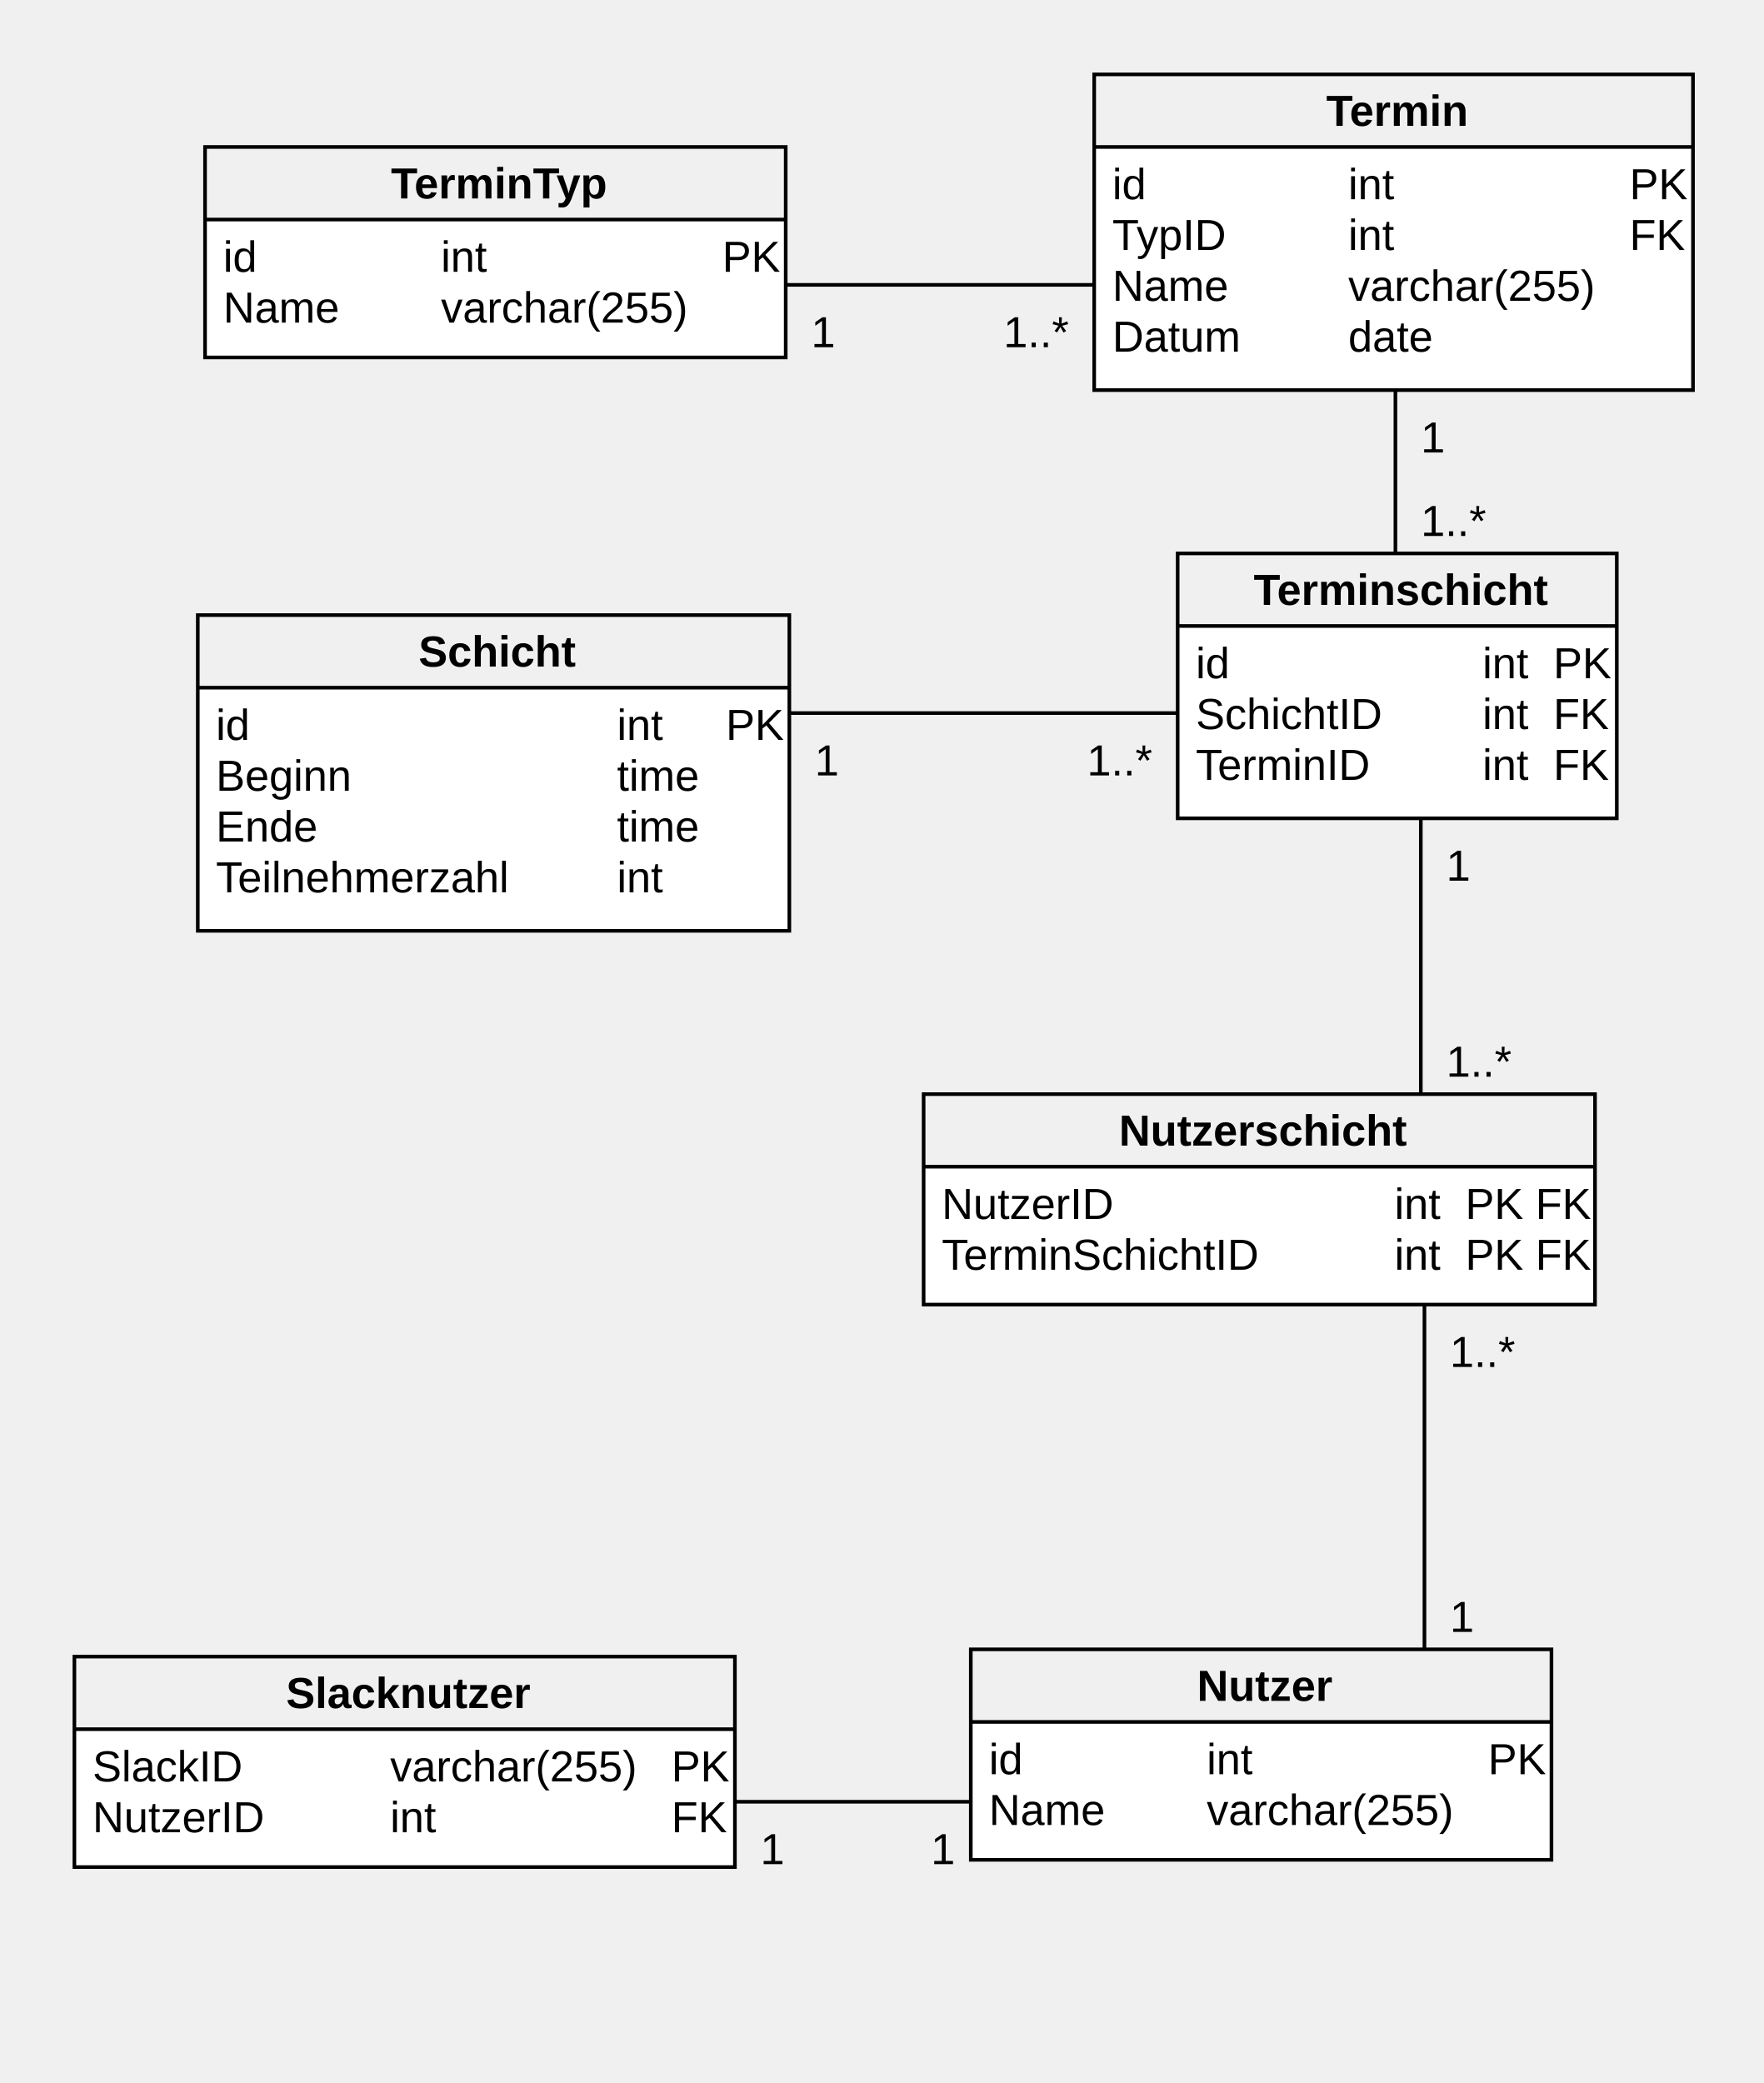
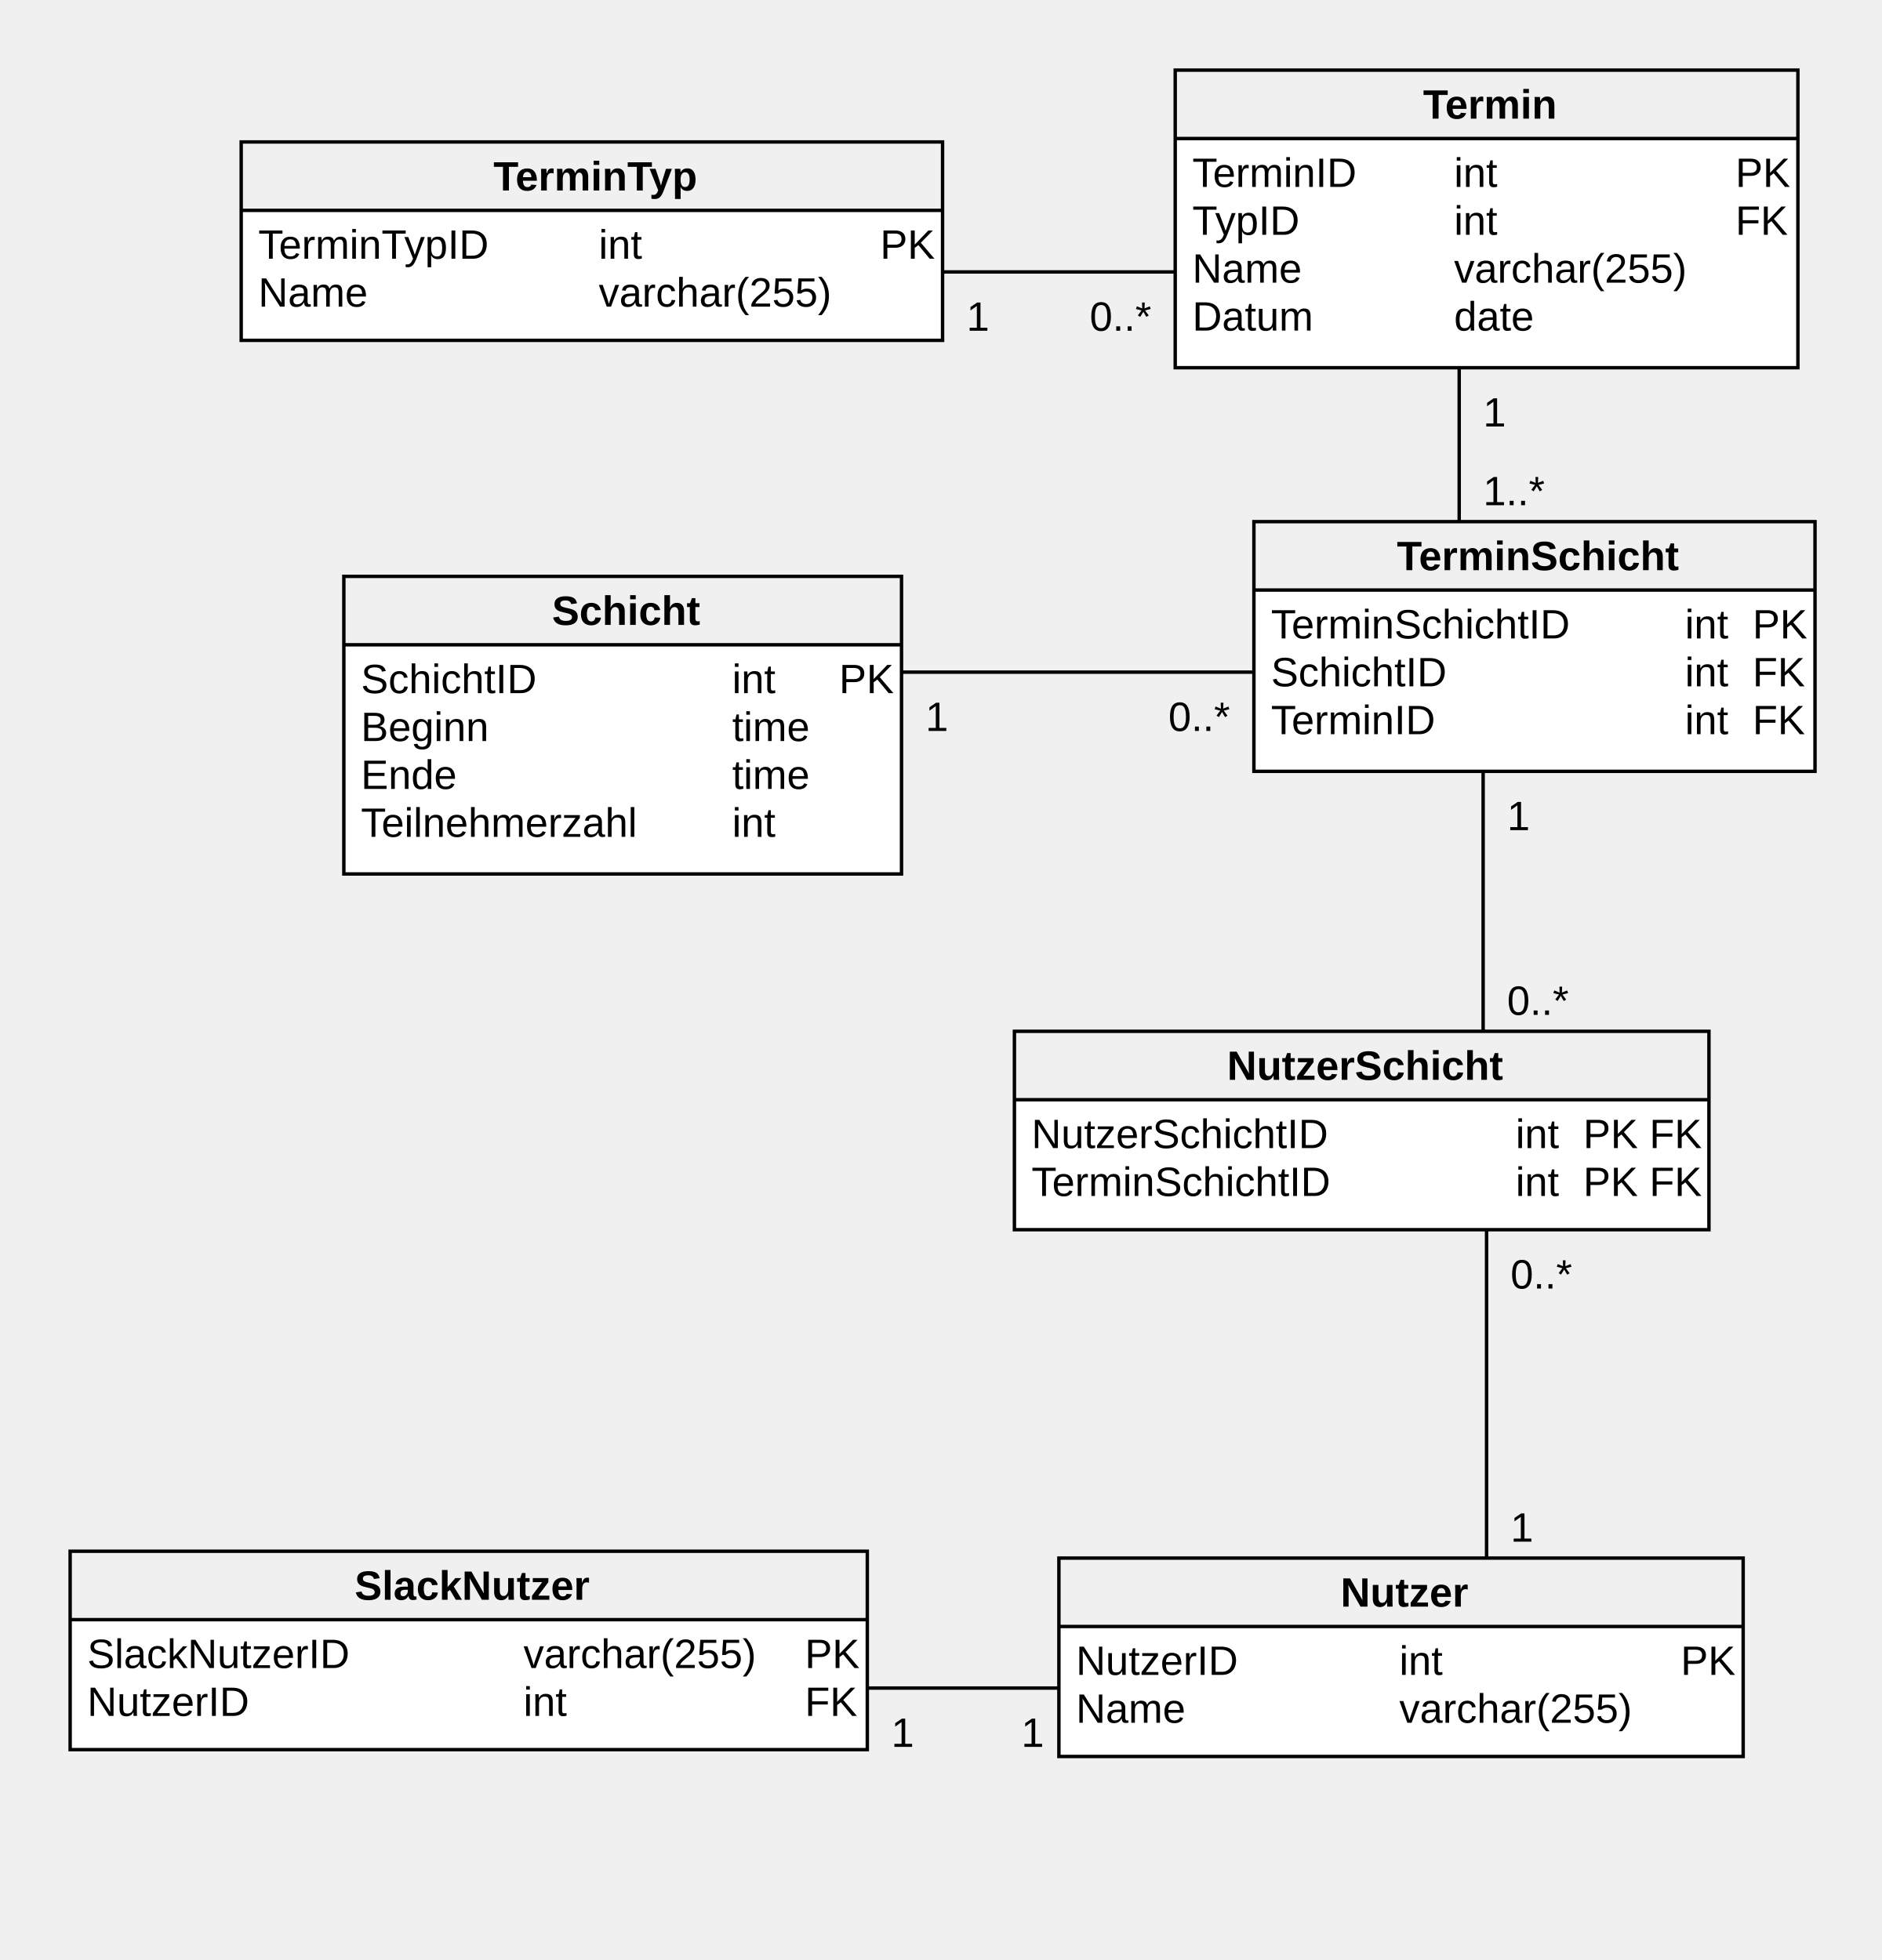
- <svg xmlns="http://www.w3.org/2000/svg" height="574.0" width="486.0" version="1.1" id="svg480">
+ <svg xmlns="http://www.w3.org/2000/svg" id="svg480" version="1.1" width="550.0" height="573.0">
  <defs id="defs484" />
-   <g id="g14" class="reference" transform="translate(0.5,0.5)">
-     <polyline style="fill:none;stroke:#000000;stroke-linejoin:miter" id="polyline4" points="104.0,65.0 104.0,78.0 385.0,78.0" />
-     <g id="g8" transform="translate(275,84)">
-       <text style="font-weight:400;font-size:12px;font-family:arial, sans-serif;fill:#000000" id="text6" y="11.189" x="1" font-weight="400" font-size="12">1..*</text>
-     </g>
-     <g id="g12" transform="translate(222,84)">
-       <text style="font-weight:400;font-size:12px;font-family:arial, sans-serif;fill:#000000" id="text10" y="11.189" x="1" font-weight="400" font-size="12">1</text>
-     </g>
-   </g>
-   <g id="g26" class="reference" transform="translate(0.5,0.5)">
-     <polyline style="fill:none;stroke:#000000;stroke-linejoin:miter" id="polyline16" points="190.0,196.0 309.0,196.0 309.0,196.0 342.0,196.0" />
-     <g id="g20" transform="translate(298,202)">
-       <text style="font-weight:400;font-size:12px;font-family:arial, sans-serif;fill:#000000" id="text18" y="11.189" x="1" font-weight="400" font-size="12">1..*</text>
-     </g>
-     <g id="g24" transform="translate(223,202)">
-       <text style="font-weight:400;font-size:12px;font-family:arial, sans-serif;fill:#000000" id="text22" y="11.189" x="1" font-weight="400" font-size="12">1</text>
-     </g>
-   </g>
-   <g id="g38" class="reference" transform="translate(0.5,0.5)">
-     <polyline style="fill:none;stroke:#000000;stroke-linejoin:miter" id="polyline28" points="353.0,480.0 391.0,480.0 391.0,496.0 152.0,496.0" />
-     <g id="g32" transform="translate(208,502)">
-       <text style="font-weight:400;font-size:12px;font-family:arial, sans-serif;fill:#000000" id="text30" y="11.189" x="1" font-weight="400" font-size="12">1</text>
-     </g>
-     <g id="g36" transform="translate(255,502)">
-       <text style="font-weight:400;font-size:12px;font-family:arial, sans-serif;fill:#000000" id="text34" y="11.189" x="1" font-weight="400" font-size="12">1</text>
-     </g>
-   </g>
-   <g id="g50" class="reference" transform="translate(0.5,0.5)">
-     <polyline style="fill:none;stroke:#000000;stroke-linejoin:miter" id="polyline40" points="392.0,488.0 392.0,436.0 392.0,436.0 392.0,338.0" />
-     <g id="g44" transform="translate(398,365)">
-       <text style="font-weight:400;font-size:12px;font-family:arial, sans-serif;fill:#000000" id="text42" y="11.189" x="1" font-weight="400" font-size="12">1..*</text>
-     </g>
-     <g id="g48" transform="translate(398,438)">
-       <text style="font-weight:400;font-size:12px;font-family:arial, sans-serif;fill:#000000" id="text46" y="11.189" x="1" font-weight="400" font-size="12">1</text>
-     </g>
-   </g>
-   <g id="g62" class="reference" transform="translate(0.5,0.5)">
-     <polyline style="fill:none;stroke:#000000;stroke-linejoin:miter" id="polyline52" points="415.0,85.0 415.0,91.0 384.0,91.0 384.0,194.0" />
-     <g id="g56" transform="translate(390,136)">
-       <text style="font-weight:400;font-size:12px;font-family:arial, sans-serif;fill:#000000" id="text54" y="11.189" x="1" font-weight="400" font-size="12">1..*</text>
-     </g>
-     <g id="g60" transform="translate(390,113)">
-       <text style="font-weight:400;font-size:12px;font-family:arial, sans-serif;fill:#000000" id="text58" y="11.189" x="1" font-weight="400" font-size="12">1</text>
-     </g>
-   </g>
-   <g id="g74" class="reference" transform="translate(0.5,0.5)">
-     <polyline style="fill:none;stroke:#000000;stroke-linejoin:miter" id="polyline64" points="390.0,205.0 391.0,205.0 391.0,328.0 283.0,328.0" />
-     <g id="g68" transform="translate(397,285)">
-       <text style="font-weight:400;font-size:12px;font-family:arial, sans-serif;fill:#000000" id="text66" y="11.189" x="1" font-weight="400" font-size="12">1..*</text>
-     </g>
-     <g id="g72" transform="translate(397,231)">
-       <text style="font-weight:400;font-size:12px;font-family:arial, sans-serif;fill:#000000" id="text70" y="11.189" x="1" font-weight="400" font-size="12">1</text>
-     </g>
-   </g>
-   <g id="g120" transform="translate(267.5,454.5)" class="table">
+   <g transform="translate(0.5,0.5)" class="reference" id="g14">
+     <polyline points="118.0,66.0 118.0,79.0 427.0,79.0" id="polyline4" style="fill:none;stroke:#000000;stroke-linejoin:miter" />
+     <g transform="translate(317,85)" id="g8">
+       <text font-size="12" font-weight="400" x="1" y="11.191" id="text6" style="font-weight:400;font-size:12px;font-family:arial, sans-serif;fill:#000000">0..*</text>
+     </g>
+     <g transform="translate(281,85)" id="g12">
+       <text font-size="12" font-weight="400" x="1" y="11.191" id="text10" style="font-weight:400;font-size:12px;font-family:arial, sans-serif;fill:#000000">1</text>
+     </g>
+   </g>
+   <g transform="translate(0.5,0.5)" class="reference" id="g26">
+     <polyline points="236.0,196.0 351.0,196.0 351.0,196.0 384.0,196.0" id="polyline16" style="fill:none;stroke:#000000;stroke-linejoin:miter" />
+     <g transform="translate(340,202)" id="g20">
+       <text font-size="12" font-weight="400" x="1" y="11.191" id="text18" style="font-weight:400;font-size:12px;font-family:arial, sans-serif;fill:#000000">0..*</text>
+     </g>
+     <g transform="translate(269,202)" id="g24">
+       <text font-size="12" font-weight="400" x="1" y="11.191" id="text22" style="font-weight:400;font-size:12px;font-family:arial, sans-serif;fill:#000000">1</text>
+     </g>
+   </g>
+   <g transform="translate(0.5,0.5)" class="reference" id="g38">
+     <polyline points="395.0,481.0 433.0,481.0 433.0,493.0 152.0,493.0" id="polyline28" style="fill:none;stroke:#000000;stroke-linejoin:miter" />
+     <g transform="translate(259,499)" id="g32">
+       <text font-size="12" font-weight="400" x="1" y="11.191" id="text30" style="font-weight:400;font-size:12px;font-family:arial, sans-serif;fill:#000000">1</text>
+     </g>
+     <g transform="translate(297,499)" id="g36">
+       <text font-size="12" font-weight="400" x="1" y="11.191" id="text34" style="font-weight:400;font-size:12px;font-family:arial, sans-serif;fill:#000000">1</text>
+     </g>
+   </g>
+   <g transform="translate(0.5,0.5)" class="reference" id="g50">
+     <polyline points="434.0,489.0 434.0,436.0 434.0,436.0 434.0,338.0" id="polyline40" style="fill:none;stroke:#000000;stroke-linejoin:miter" />
+     <g transform="translate(440,365)" id="g44">
+       <text font-size="12" font-weight="400" x="1" y="11.191" id="text42" style="font-weight:400;font-size:12px;font-family:arial, sans-serif;fill:#000000">0..*</text>
+     </g>
+     <g transform="translate(440,439)" id="g48">
+       <text font-size="12" font-weight="400" x="1" y="11.191" id="text46" style="font-weight:400;font-size:12px;font-family:arial, sans-serif;fill:#000000">1</text>
+     </g>
+   </g>
+   <g transform="translate(0.5,0.5)" class="reference" id="g62">
+     <polyline points="457.0,85.0 457.0,91.0 426.0,91.0 426.0,194.0" id="polyline52" style="fill:none;stroke:#000000;stroke-linejoin:miter" />
+     <g transform="translate(432,136)" id="g56">
+       <text font-size="12" font-weight="400" x="1" y="11.191" id="text54" style="font-weight:400;font-size:12px;font-family:arial, sans-serif;fill:#000000">1..*</text>
+     </g>
+     <g transform="translate(432,113)" id="g60">
+       <text font-size="12" font-weight="400" x="1" y="11.191" id="text58" style="font-weight:400;font-size:12px;font-family:arial, sans-serif;fill:#000000">1</text>
+     </g>
+   </g>
+   <g transform="translate(0.5,0.5)" class="reference" id="g74">
+     <polyline points="432.0,205.0 433.0,205.0 433.0,328.0 325.0,328.0" id="polyline64" style="fill:none;stroke:#000000;stroke-linejoin:miter" />
+     <g transform="translate(439,285)" id="g68">
+       <text font-size="12" font-weight="400" x="1" y="11.191" id="text66" style="font-weight:400;font-size:12px;font-family:arial, sans-serif;fill:#000000">0..*</text>
+     </g>
+     <g transform="translate(439,231)" id="g72">
+       <text font-size="12" font-weight="400" x="1" y="11.191" id="text70" style="font-weight:400;font-size:12px;font-family:arial, sans-serif;fill:#000000">1</text>
+     </g>
+   </g>
+   <g class="table" transform="translate(309.5,455.5)" id="g120">
    <g id="g78">
-       <rect style="fill:#f0f0f0" y="0" x="0" id="rect76" width="160" height="20" />
+       <rect height="20" width="200" id="rect76" x="0" y="0" style="fill:#f0f0f0" />
    </g>
    <g id="g82">
-       <text style="font-weight:700;font-size:12px;font-family:arial, sans-serif;text-anchor:middle;fill:#000000" id="text80" y="14.189" x="81" font-weight="700" font-size="12">Nutzer</text>
-     </g>
-     <g id="g116" transform="translate(0,20)">
-       <rect style="fill:#ffffff" y="0" x="0" id="rect84" width="160" height="38" />
-       <g id="g94" transform="translate(4,3)">
+       <text font-size="12" font-weight="700" x="101" y="14.191" id="text80" style="font-weight:700;font-size:12px;font-family:arial, sans-serif;text-anchor:middle;fill:#000000">Nutzer</text>
+     </g>
+     <g transform="translate(0,20)" id="g116">
+       <rect height="38" width="200" id="rect84" x="0" y="0" style="fill:#ffffff" />
+       <g transform="translate(4,3)" id="g94">
        <g id="g88">
-           <text style="font-weight:400;font-size:12px;font-family:arial, sans-serif;fill:#000000" id="text86" y="11.402" x="1" font-weight="400" font-size="12">id</text>
-         </g>
-         <g id="g92" transform="translate(0,14)">
-           <text style="font-weight:400;font-size:12px;font-family:arial, sans-serif;fill:#000000" id="text90" y="11.402" x="1" font-weight="400" font-size="12">Name</text>
-         </g>
-       </g>
-       <g id="g104" transform="translate(64,3)">
+           <text font-size="12" font-weight="400" x="1" y="11.139" id="text86" style="font-weight:400;font-size:12px;font-family:arial, sans-serif;fill:#000000">NutzerID</text>
+         </g>
+         <g transform="translate(0,14)" id="g92">
+           <text font-size="12" font-weight="400" x="1" y="11.139" id="text90" style="font-weight:400;font-size:12px;font-family:arial, sans-serif;fill:#000000">Name</text>
+         </g>
+       </g>
+       <g transform="translate(98.5,3)" id="g104">
        <g id="g98">
-           <text style="font-weight:400;font-size:12px;font-family:arial, sans-serif;fill:#000000" id="text96" y="11.402" x="1" font-weight="400" font-size="12">int</text>
-         </g>
-         <g id="g102" transform="translate(0,14)">
-           <text style="font-weight:400;font-size:12px;font-family:arial, sans-serif;fill:#000000" id="text100" y="11.402" x="1" font-weight="400" font-size="12">varchar(255)</text>
-         </g>
-       </g>
-       <g id="g114" transform="translate(141.5,3)">
+           <text font-size="12" font-weight="400" x="1" y="11.139" id="text96" style="font-weight:400;font-size:12px;font-family:arial, sans-serif;fill:#000000">int</text>
+         </g>
+         <g transform="translate(0,14)" id="g102">
+           <text font-size="12" font-weight="400" x="1" y="11.139" id="text100" style="font-weight:400;font-size:12px;font-family:arial, sans-serif;fill:#000000">varchar(255)</text>
+         </g>
+       </g>
+       <g transform="translate(180.75,3)" id="g114">
        <g id="g108">
-           <text style="font-weight:400;font-size:12px;font-family:arial, sans-serif;fill:#000000" id="text106" y="11.402" x="1" font-weight="400" font-size="12">PK</text>
-         </g>
-         <g id="g112" transform="translate(0,14)">
-           <text style="font-weight:400;font-size:12px;font-family:arial, sans-serif;fill:#000000" id="text110" y="11.402" x="1" font-weight="400" font-size="12" />
-         </g>
-       </g>
-     </g>
-     <polyline style="fill:none;stroke:#000000;stroke-linejoin:miter" id="polyline118" points="0.0,20.0 0.0,0.0 160.0,0.0 160.0,20.0 0.0,20.0 0.0,58.0 160.0,58.0 160.0,20.0" />
-   </g>
-   <g id="g190" transform="translate(301.5,20.5)" class="table">
+           <text font-size="12" font-weight="400" x="1" y="11.139" id="text106" style="font-weight:400;font-size:12px;font-family:arial, sans-serif;fill:#000000">PK</text>
+         </g>
+         <g transform="translate(0,14)" id="g112">
+           <text font-size="12" font-weight="400" x="1" y="11.139" id="text110" style="font-weight:400;font-size:12px;font-family:arial, sans-serif;fill:#000000" />
+         </g>
+       </g>
+     </g>
+     <polyline points="0.0,20.0 0.0,0.0 200.0,0.0 200.0,20.0 0.0,20.0 0.0,58.0 200.0,58.0 200.0,20.0" id="polyline118" style="fill:none;stroke:#000000;stroke-linejoin:miter" />
+   </g>
+   <g class="table" transform="translate(343.5,20.5)" id="g190">
    <g id="g124">
-       <rect style="fill:#f0f0f0" y="0" x="0" id="rect122" width="165" height="20" />
+       <rect height="20" width="182" id="rect122" x="0" y="0" style="fill:#f0f0f0" />
    </g>
    <g id="g128">
-       <text style="font-weight:700;font-size:12px;font-family:arial, sans-serif;text-anchor:middle;fill:#000000" id="text126" y="14.189" x="83.5" font-weight="700" font-size="12">Termin</text>
-     </g>
-     <g id="g186" transform="translate(0,20)">
-       <rect style="fill:#ffffff" y="0" x="0" id="rect130" width="165" height="67" />
-       <g id="g148" transform="translate(4,3)">
+       <text font-size="12" font-weight="700" x="92" y="14.191" id="text126" style="font-weight:700;font-size:12px;font-family:arial, sans-serif;text-anchor:middle;fill:#000000">Termin</text>
+     </g>
+     <g transform="translate(0,20)" id="g186">
+       <rect height="67" width="182" id="rect130" x="0" y="0" style="fill:#ffffff" />
+       <g transform="translate(4,3)" id="g148">
        <g id="g134">
-           <text style="font-weight:400;font-size:12px;font-family:arial, sans-serif;fill:#000000" id="text132" y="11.402" x="1" font-weight="400" font-size="12">id</text>
-         </g>
-         <g id="g138" transform="translate(0,14)">
-           <text style="font-weight:400;font-size:12px;font-family:arial, sans-serif;fill:#000000" id="text136" y="11.402" x="1" font-weight="400" font-size="12">TypID</text>
-         </g>
-         <g id="g142" transform="translate(0,28)">
-           <text style="font-weight:400;font-size:12px;font-family:arial, sans-serif;fill:#000000" id="text140" y="11.402" x="1" font-weight="400" font-size="12">Name</text>
-         </g>
-         <g id="g146" transform="translate(0,42)">
-           <text style="font-weight:400;font-size:12px;font-family:arial, sans-serif;fill:#000000" id="text144" y="11.402" x="1" font-weight="400" font-size="12">Datum</text>
-         </g>
-       </g>
-       <g id="g166" transform="translate(69,3)">
+           <text font-size="12" font-weight="400" x="1" y="11.139" id="text132" style="font-weight:400;font-size:12px;font-family:arial, sans-serif;fill:#000000">TerminID</text>
+         </g>
+         <g transform="translate(0,14)" id="g138">
+           <text font-size="12" font-weight="400" x="1" y="11.139" id="text136" style="font-weight:400;font-size:12px;font-family:arial, sans-serif;fill:#000000">TypID</text>
+         </g>
+         <g transform="translate(0,28)" id="g142">
+           <text font-size="12" font-weight="400" x="1" y="11.139" id="text140" style="font-weight:400;font-size:12px;font-family:arial, sans-serif;fill:#000000">Name</text>
+         </g>
+         <g transform="translate(0,42)" id="g146">
+           <text font-size="12" font-weight="400" x="1" y="11.139" id="text144" style="font-weight:400;font-size:12px;font-family:arial, sans-serif;fill:#000000">Datum</text>
+         </g>
+       </g>
+       <g transform="translate(80.5,3)" id="g166">
        <g id="g152">
-           <text style="font-weight:400;font-size:12px;font-family:arial, sans-serif;fill:#000000" id="text150" y="11.402" x="1" font-weight="400" font-size="12">int</text>
-         </g>
-         <g id="g156" transform="translate(0,14)">
-           <text style="font-weight:400;font-size:12px;font-family:arial, sans-serif;fill:#000000" id="text154" y="11.402" x="1" font-weight="400" font-size="12">int</text>
-         </g>
-         <g id="g160" transform="translate(0,28)">
-           <text style="font-weight:400;font-size:12px;font-family:arial, sans-serif;fill:#000000" id="text158" y="11.402" x="1" font-weight="400" font-size="12">varchar(255)</text>
-         </g>
-         <g id="g164" transform="translate(0,42)">
-           <text style="font-weight:400;font-size:12px;font-family:arial, sans-serif;fill:#000000" id="text162" y="11.402" x="1" font-weight="400" font-size="12">date</text>
-         </g>
-       </g>
-       <g id="g184" transform="translate(146.5,3)">
+           <text font-size="12" font-weight="400" x="1" y="11.139" id="text150" style="font-weight:400;font-size:12px;font-family:arial, sans-serif;fill:#000000">int</text>
+         </g>
+         <g transform="translate(0,14)" id="g156">
+           <text font-size="12" font-weight="400" x="1" y="11.139" id="text154" style="font-weight:400;font-size:12px;font-family:arial, sans-serif;fill:#000000">int</text>
+         </g>
+         <g transform="translate(0,28)" id="g160">
+           <text font-size="12" font-weight="400" x="1" y="11.139" id="text158" style="font-weight:400;font-size:12px;font-family:arial, sans-serif;fill:#000000">varchar(255)</text>
+         </g>
+         <g transform="translate(0,42)" id="g164">
+           <text font-size="12" font-weight="400" x="1" y="11.139" id="text162" style="font-weight:400;font-size:12px;font-family:arial, sans-serif;fill:#000000">date</text>
+         </g>
+       </g>
+       <g transform="translate(162.75,3)" id="g184">
        <g id="g170">
-           <text style="font-weight:400;font-size:12px;font-family:arial, sans-serif;fill:#000000" id="text168" y="11.402" x="1" font-weight="400" font-size="12">PK</text>
-         </g>
-         <g id="g174" transform="translate(0,14)">
-           <text style="font-weight:400;font-size:12px;font-family:arial, sans-serif;fill:#000000" id="text172" y="11.402" x="1" font-weight="400" font-size="12">FK</text>
-         </g>
-         <g id="g178" transform="translate(0,28)">
-           <text style="font-weight:400;font-size:12px;font-family:arial, sans-serif;fill:#000000" id="text176" y="11.402" x="1" font-weight="400" font-size="12" />
-         </g>
-         <g id="g182" transform="translate(0,42)">
-           <text style="font-weight:400;font-size:12px;font-family:arial, sans-serif;fill:#000000" id="text180" y="11.402" x="1" font-weight="400" font-size="12" />
-         </g>
-       </g>
-     </g>
-     <polyline style="fill:none;stroke:#000000;stroke-linejoin:miter" id="polyline188" points="0.0,20.0 0.0,0.0 165.0,0.0 165.0,20.0 0.0,20.0 0.0,87.0 165.0,87.0 165.0,20.0" />
-   </g>
-   <g id="g260" transform="translate(54.5,169.5)" class="table">
+           <text font-size="12" font-weight="400" x="1" y="11.139" id="text168" style="font-weight:400;font-size:12px;font-family:arial, sans-serif;fill:#000000">PK</text>
+         </g>
+         <g transform="translate(0,14)" id="g174">
+           <text font-size="12" font-weight="400" x="1" y="11.139" id="text172" style="font-weight:400;font-size:12px;font-family:arial, sans-serif;fill:#000000">FK</text>
+         </g>
+         <g transform="translate(0,28)" id="g178">
+           <text font-size="12" font-weight="400" x="1" y="11.139" id="text176" style="font-weight:400;font-size:12px;font-family:arial, sans-serif;fill:#000000" />
+         </g>
+         <g transform="translate(0,42)" id="g182">
+           <text font-size="12" font-weight="400" x="1" y="11.139" id="text180" style="font-weight:400;font-size:12px;font-family:arial, sans-serif;fill:#000000" />
+         </g>
+       </g>
+     </g>
+     <polyline points="0.0,20.0 0.0,0.0 182.0,0.0 182.0,20.0 0.0,20.0 0.0,87.0 182.0,87.0 182.0,20.0" id="polyline188" style="fill:none;stroke:#000000;stroke-linejoin:miter" />
+   </g>
+   <g class="table" transform="translate(100.5,168.5)" id="g260">
    <g id="g194">
-       <rect style="fill:#f0f0f0" y="0" x="0" id="rect192" width="163" height="20" />
+       <rect height="20" width="163" id="rect192" x="0" y="0" style="fill:#f0f0f0" />
    </g>
    <g id="g198">
-       <text style="font-weight:700;font-size:12px;font-family:arial, sans-serif;text-anchor:middle;fill:#000000" id="text196" y="14.189" x="82.5" font-weight="700" font-size="12">Schicht</text>
-     </g>
-     <g id="g256" transform="translate(0,20)">
-       <rect style="fill:#ffffff" y="0" x="0" id="rect200" width="163" height="67" />
-       <g id="g218" transform="translate(4,3)">
+       <text font-size="12" font-weight="700" x="82.5" y="14.191" id="text196" style="font-weight:700;font-size:12px;font-family:arial, sans-serif;text-anchor:middle;fill:#000000">Schicht</text>
+     </g>
+     <g transform="translate(0,20)" id="g256">
+       <rect height="67" width="163" id="rect200" x="0" y="0" style="fill:#ffffff" />
+       <g transform="translate(4,3)" id="g218">
        <g id="g204">
-           <text style="font-weight:400;font-size:12px;font-family:arial, sans-serif;fill:#000000" id="text202" y="11.402" x="1" font-weight="400" font-size="12">id</text>
-         </g>
-         <g id="g208" transform="translate(0,14)">
-           <text style="font-weight:400;font-size:12px;font-family:arial, sans-serif;fill:#000000" id="text206" y="11.402" x="1" font-weight="400" font-size="12">Beginn</text>
-         </g>
-         <g id="g212" transform="translate(0,28)">
-           <text style="font-weight:400;font-size:12px;font-family:arial, sans-serif;fill:#000000" id="text210" y="11.402" x="1" font-weight="400" font-size="12">Ende</text>
-         </g>
-         <g id="g216" transform="translate(0,42)">
-           <text style="font-weight:400;font-size:12px;font-family:arial, sans-serif;fill:#000000" id="text214" y="11.402" x="1" font-weight="400" font-size="12">Teilnehmerzahl</text>
-         </g>
-       </g>
-       <g id="g236" transform="translate(114.5,3)">
+           <text font-size="12" font-weight="400" x="1" y="11.139" id="text202" style="font-weight:400;font-size:12px;font-family:arial, sans-serif;fill:#000000">SchichtID</text>
+         </g>
+         <g transform="translate(0,14)" id="g208">
+           <text font-size="12" font-weight="400" x="1" y="11.139" id="text206" style="font-weight:400;font-size:12px;font-family:arial, sans-serif;fill:#000000">Beginn</text>
+         </g>
+         <g transform="translate(0,28)" id="g212">
+           <text font-size="12" font-weight="400" x="1" y="11.139" id="text210" style="font-weight:400;font-size:12px;font-family:arial, sans-serif;fill:#000000">Ende</text>
+         </g>
+         <g transform="translate(0,42)" id="g216">
+           <text font-size="12" font-weight="400" x="1" y="11.139" id="text214" style="font-weight:400;font-size:12px;font-family:arial, sans-serif;fill:#000000">Teilnehmerzahl</text>
+         </g>
+       </g>
+       <g transform="translate(112.5,3)" id="g236">
        <g id="g222">
-           <text style="font-weight:400;font-size:12px;font-family:arial, sans-serif;fill:#000000" id="text220" y="11.402" x="1" font-weight="400" font-size="12">int</text>
-         </g>
-         <g id="g226" transform="translate(0,14)">
-           <text style="font-weight:400;font-size:12px;font-family:arial, sans-serif;fill:#000000" id="text224" y="11.402" x="1" font-weight="400" font-size="12">time</text>
-         </g>
-         <g id="g230" transform="translate(0,28)">
-           <text style="font-weight:400;font-size:12px;font-family:arial, sans-serif;fill:#000000" id="text228" y="11.402" x="1" font-weight="400" font-size="12">time</text>
-         </g>
-         <g id="g234" transform="translate(0,42)">
-           <text style="font-weight:400;font-size:12px;font-family:arial, sans-serif;fill:#000000" id="text232" y="11.402" x="1" font-weight="400" font-size="12">int</text>
-         </g>
-       </g>
-       <g id="g254" transform="translate(144.5,3)">
+           <text font-size="12" font-weight="400" x="1" y="11.139" id="text220" style="font-weight:400;font-size:12px;font-family:arial, sans-serif;fill:#000000">int</text>
+         </g>
+         <g transform="translate(0,14)" id="g226">
+           <text font-size="12" font-weight="400" x="1" y="11.139" id="text224" style="font-weight:400;font-size:12px;font-family:arial, sans-serif;fill:#000000">time</text>
+         </g>
+         <g transform="translate(0,28)" id="g230">
+           <text font-size="12" font-weight="400" x="1" y="11.139" id="text228" style="font-weight:400;font-size:12px;font-family:arial, sans-serif;fill:#000000">time</text>
+         </g>
+         <g transform="translate(0,42)" id="g234">
+           <text font-size="12" font-weight="400" x="1" y="11.139" id="text232" style="font-weight:400;font-size:12px;font-family:arial, sans-serif;fill:#000000">int</text>
+         </g>
+       </g>
+       <g transform="translate(143.75,3)" id="g254">
        <g id="g240">
-           <text style="font-weight:400;font-size:12px;font-family:arial, sans-serif;fill:#000000" id="text238" y="11.402" x="1" font-weight="400" font-size="12">PK</text>
-         </g>
-         <g id="g244" transform="translate(0,14)">
-           <text style="font-weight:400;font-size:12px;font-family:arial, sans-serif;fill:#000000" id="text242" y="11.402" x="1" font-weight="400" font-size="12" />
-         </g>
-         <g id="g248" transform="translate(0,28)">
-           <text style="font-weight:400;font-size:12px;font-family:arial, sans-serif;fill:#000000" id="text246" y="11.402" x="1" font-weight="400" font-size="12" />
-         </g>
-         <g id="g252" transform="translate(0,42)">
-           <text style="font-weight:400;font-size:12px;font-family:arial, sans-serif;fill:#000000" id="text250" y="11.402" x="1" font-weight="400" font-size="12" />
-         </g>
-       </g>
-     </g>
-     <polyline style="fill:none;stroke:#000000;stroke-linejoin:miter" id="polyline258" points="0.0,20.0 0.0,0.0 163.0,0.0 163.0,20.0 0.0,20.0 0.0,87.0 163.0,87.0 163.0,20.0" />
-   </g>
-   <g id="g306" transform="translate(56.5,40.5)" class="table">
+           <text font-size="12" font-weight="400" x="1" y="11.139" id="text238" style="font-weight:400;font-size:12px;font-family:arial, sans-serif;fill:#000000">PK</text>
+         </g>
+         <g transform="translate(0,14)" id="g244">
+           <text font-size="12" font-weight="400" x="1" y="11.139" id="text242" style="font-weight:400;font-size:12px;font-family:arial, sans-serif;fill:#000000" />
+         </g>
+         <g transform="translate(0,28)" id="g248">
+           <text font-size="12" font-weight="400" x="1" y="11.139" id="text246" style="font-weight:400;font-size:12px;font-family:arial, sans-serif;fill:#000000" />
+         </g>
+         <g transform="translate(0,42)" id="g252">
+           <text font-size="12" font-weight="400" x="1" y="11.139" id="text250" style="font-weight:400;font-size:12px;font-family:arial, sans-serif;fill:#000000" />
+         </g>
+       </g>
+     </g>
+     <polyline points="0.0,20.0 0.0,0.0 163.0,0.0 163.0,20.0 0.0,20.0 0.0,87.0 163.0,87.0 163.0,20.0" id="polyline258" style="fill:none;stroke:#000000;stroke-linejoin:miter" />
+   </g>
+   <g class="table" transform="translate(70.5,41.5)" id="g306">
    <g id="g264">
-       <rect style="fill:#f0f0f0" y="0" x="0" id="rect262" width="160" height="20" />
+       <rect height="20" width="205" id="rect262" x="0" y="0" style="fill:#f0f0f0" />
    </g>
    <g id="g268">
-       <text style="font-weight:700;font-size:12px;font-family:arial, sans-serif;text-anchor:middle;fill:#000000" id="text266" y="14.189" x="81" font-weight="700" font-size="12">TerminTyp</text>
-     </g>
-     <g id="g302" transform="translate(0,20)">
-       <rect style="fill:#ffffff" y="0" x="0" id="rect270" width="160" height="38" />
-       <g id="g280" transform="translate(4,3)">
+       <text font-size="12" font-weight="700" x="103.5" y="14.191" id="text266" style="font-weight:700;font-size:12px;font-family:arial, sans-serif;text-anchor:middle;fill:#000000">TerminTyp</text>
+     </g>
+     <g transform="translate(0,20)" id="g302">
+       <rect height="38" width="205" id="rect270" x="0" y="0" style="fill:#ffffff" />
+       <g transform="translate(4,3)" id="g280">
        <g id="g274">
-           <text style="font-weight:400;font-size:12px;font-family:arial, sans-serif;fill:#000000" id="text272" y="11.402" x="1" font-weight="400" font-size="12">id</text>
-         </g>
-         <g id="g278" transform="translate(0,14)">
-           <text style="font-weight:400;font-size:12px;font-family:arial, sans-serif;fill:#000000" id="text276" y="11.402" x="1" font-weight="400" font-size="12">Name</text>
-         </g>
-       </g>
-       <g id="g290" transform="translate(64,3)">
+           <text font-size="12" font-weight="400" x="1" y="11.139" id="text272" style="font-weight:400;font-size:12px;font-family:arial, sans-serif;fill:#000000">TerminTypID</text>
+         </g>
+         <g transform="translate(0,14)" id="g278">
+           <text font-size="12" font-weight="400" x="1" y="11.139" id="text276" style="font-weight:400;font-size:12px;font-family:arial, sans-serif;fill:#000000">Name</text>
+         </g>
+       </g>
+       <g transform="translate(103.5,3)" id="g290">
        <g id="g284">
-           <text style="font-weight:400;font-size:12px;font-family:arial, sans-serif;fill:#000000" id="text282" y="11.402" x="1" font-weight="400" font-size="12">int</text>
-         </g>
-         <g id="g288" transform="translate(0,14)">
-           <text style="font-weight:400;font-size:12px;font-family:arial, sans-serif;fill:#000000" id="text286" y="11.402" x="1" font-weight="400" font-size="12">varchar(255)</text>
-         </g>
-       </g>
-       <g id="g300" transform="translate(141.5,3)">
+           <text font-size="12" font-weight="400" x="1" y="11.139" id="text282" style="font-weight:400;font-size:12px;font-family:arial, sans-serif;fill:#000000">int</text>
+         </g>
+         <g transform="translate(0,14)" id="g288">
+           <text font-size="12" font-weight="400" x="1" y="11.139" id="text286" style="font-weight:400;font-size:12px;font-family:arial, sans-serif;fill:#000000">varchar(255)</text>
+         </g>
+       </g>
+       <g transform="translate(185.75,3)" id="g300">
        <g id="g294">
-           <text style="font-weight:400;font-size:12px;font-family:arial, sans-serif;fill:#000000" id="text292" y="11.402" x="1" font-weight="400" font-size="12">PK</text>
-         </g>
-         <g id="g298" transform="translate(0,14)">
-           <text style="font-weight:400;font-size:12px;font-family:arial, sans-serif;fill:#000000" id="text296" y="11.402" x="1" font-weight="400" font-size="12" />
-         </g>
-       </g>
-     </g>
-     <polyline style="fill:none;stroke:#000000;stroke-linejoin:miter" id="polyline304" points="0.0,20.0 0.0,0.0 160.0,0.0 160.0,20.0 0.0,20.0 0.0,58.0 160.0,58.0 160.0,20.0" />
-   </g>
-   <g id="g364" transform="translate(324.5,152.5)" class="table">
+           <text font-size="12" font-weight="400" x="1" y="11.139" id="text292" style="font-weight:400;font-size:12px;font-family:arial, sans-serif;fill:#000000">PK</text>
+         </g>
+         <g transform="translate(0,14)" id="g298">
+           <text font-size="12" font-weight="400" x="1" y="11.139" id="text296" style="font-weight:400;font-size:12px;font-family:arial, sans-serif;fill:#000000" />
+         </g>
+       </g>
+     </g>
+     <polyline points="0.0,20.0 0.0,0.0 205.0,0.0 205.0,20.0 0.0,20.0 0.0,58.0 205.0,58.0 205.0,20.0" id="polyline304" style="fill:none;stroke:#000000;stroke-linejoin:miter" />
+   </g>
+   <g class="table" transform="translate(366.5,152.5)" id="g364">
    <g id="g310">
-       <rect style="fill:#f0f0f0" y="0" x="0" id="rect308" width="121" height="20" />
+       <rect height="20" width="164" id="rect308" x="0" y="0" style="fill:#f0f0f0" />
    </g>
    <g id="g314">
-       <text style="font-weight:700;font-size:12px;font-family:arial, sans-serif;text-anchor:middle;fill:#000000" id="text312" y="14.189" x="61.5" font-weight="700" font-size="12">Terminschicht</text>
-     </g>
-     <g id="g360" transform="translate(0,20)">
-       <rect style="fill:#ffffff" y="0" x="0" id="rect316" width="121" height="53" />
-       <g id="g330" transform="translate(4,3)">
+       <text font-size="12" font-weight="700" x="83" y="14.191" id="text312" style="font-weight:700;font-size:12px;font-family:arial, sans-serif;text-anchor:middle;fill:#000000">TerminSchicht</text>
+     </g>
+     <g transform="translate(0,20)" id="g360">
+       <rect height="53" width="164" id="rect316" x="0" y="0" style="fill:#ffffff" />
+       <g transform="translate(4,3)" id="g330">
        <g id="g320">
-           <text style="font-weight:400;font-size:12px;font-family:arial, sans-serif;fill:#000000" id="text318" y="11.402" x="1" font-weight="400" font-size="12">id</text>
-         </g>
-         <g id="g324" transform="translate(0,14)">
-           <text style="font-weight:400;font-size:12px;font-family:arial, sans-serif;fill:#000000" id="text322" y="11.402" x="1" font-weight="400" font-size="12">SchichtID</text>
-         </g>
-         <g id="g328" transform="translate(0,28)">
-           <text style="font-weight:400;font-size:12px;font-family:arial, sans-serif;fill:#000000" id="text326" y="11.402" x="1" font-weight="400" font-size="12">TerminID</text>
-         </g>
-       </g>
-       <g id="g344" transform="translate(83,3)">
+           <text font-size="12" font-weight="400" x="1" y="11.139" id="text318" style="font-weight:400;font-size:12px;font-family:arial, sans-serif;fill:#000000">TerminSchichtID</text>
+         </g>
+         <g transform="translate(0,14)" id="g324">
+           <text font-size="12" font-weight="400" x="1" y="11.139" id="text322" style="font-weight:400;font-size:12px;font-family:arial, sans-serif;fill:#000000">SchichtID</text>
+         </g>
+         <g transform="translate(0,28)" id="g328">
+           <text font-size="12" font-weight="400" x="1" y="11.139" id="text326" style="font-weight:400;font-size:12px;font-family:arial, sans-serif;fill:#000000">TerminID</text>
+         </g>
+       </g>
+       <g transform="translate(125,3)" id="g344">
        <g id="g334">
-           <text style="font-weight:400;font-size:12px;font-family:arial, sans-serif;fill:#000000" id="text332" y="11.402" x="1" font-weight="400" font-size="12">int</text>
-         </g>
-         <g id="g338" transform="translate(0,14)">
-           <text style="font-weight:400;font-size:12px;font-family:arial, sans-serif;fill:#000000" id="text336" y="11.402" x="1" font-weight="400" font-size="12">int</text>
-         </g>
-         <g id="g342" transform="translate(0,28)">
-           <text style="font-weight:400;font-size:12px;font-family:arial, sans-serif;fill:#000000" id="text340" y="11.402" x="1" font-weight="400" font-size="12">int</text>
-         </g>
-       </g>
-       <g id="g358" transform="translate(102.5,3)">
+           <text font-size="12" font-weight="400" x="1" y="11.139" id="text332" style="font-weight:400;font-size:12px;font-family:arial, sans-serif;fill:#000000">int</text>
+         </g>
+         <g transform="translate(0,14)" id="g338">
+           <text font-size="12" font-weight="400" x="1" y="11.139" id="text336" style="font-weight:400;font-size:12px;font-family:arial, sans-serif;fill:#000000">int</text>
+         </g>
+         <g transform="translate(0,28)" id="g342">
+           <text font-size="12" font-weight="400" x="1" y="11.139" id="text340" style="font-weight:400;font-size:12px;font-family:arial, sans-serif;fill:#000000">int</text>
+         </g>
+       </g>
+       <g transform="translate(144.75,3)" id="g358">
        <g id="g348">
-           <text style="font-weight:400;font-size:12px;font-family:arial, sans-serif;fill:#000000" id="text346" y="11.402" x="1" font-weight="400" font-size="12">PK</text>
-         </g>
-         <g id="g352" transform="translate(0,14)">
-           <text style="font-weight:400;font-size:12px;font-family:arial, sans-serif;fill:#000000" id="text350" y="11.402" x="1" font-weight="400" font-size="12">FK</text>
-         </g>
-         <g id="g356" transform="translate(0,28)">
-           <text style="font-weight:400;font-size:12px;font-family:arial, sans-serif;fill:#000000" id="text354" y="11.402" x="1" font-weight="400" font-size="12">FK</text>
-         </g>
-       </g>
-     </g>
-     <polyline style="fill:none;stroke:#000000;stroke-linejoin:miter" id="polyline362" points="0.0,20.0 0.0,0.0 121.0,0.0 121.0,20.0 0.0,20.0 0.0,73.0 121.0,73.0 121.0,20.0" />
-   </g>
-   <g id="g410" transform="translate(254.5,301.5)" class="table">
+           <text font-size="12" font-weight="400" x="1" y="11.139" id="text346" style="font-weight:400;font-size:12px;font-family:arial, sans-serif;fill:#000000">PK</text>
+         </g>
+         <g transform="translate(0,14)" id="g352">
+           <text font-size="12" font-weight="400" x="1" y="11.139" id="text350" style="font-weight:400;font-size:12px;font-family:arial, sans-serif;fill:#000000">FK</text>
+         </g>
+         <g transform="translate(0,28)" id="g356">
+           <text font-size="12" font-weight="400" x="1" y="11.139" id="text354" style="font-weight:400;font-size:12px;font-family:arial, sans-serif;fill:#000000">FK</text>
+         </g>
+       </g>
+     </g>
+     <polyline points="0.0,20.0 0.0,0.0 164.0,0.0 164.0,20.0 0.0,20.0 0.0,73.0 164.0,73.0 164.0,20.0" id="polyline362" style="fill:none;stroke:#000000;stroke-linejoin:miter" />
+   </g>
+   <g class="table" transform="translate(296.5,301.5)" id="g410">
    <g id="g368">
-       <rect style="fill:#f0f0f0" y="0" x="0" id="rect366" width="185" height="20" />
+       <rect height="20" width="203" id="rect366" x="0" y="0" style="fill:#f0f0f0" />
    </g>
    <g id="g372">
-       <text style="font-weight:700;font-size:12px;font-family:arial, sans-serif;text-anchor:middle;fill:#000000" id="text370" y="14.189" x="93.5" font-weight="700" font-size="12">Nutzerschicht</text>
-     </g>
-     <g id="g406" transform="translate(0,20)">
-       <rect style="fill:#ffffff" y="0" x="0" id="rect374" width="185" height="38" />
-       <g id="g384" transform="translate(4,3)">
+       <text font-size="12" font-weight="700" x="102.5" y="14.191" id="text370" style="font-weight:700;font-size:12px;font-family:arial, sans-serif;text-anchor:middle;fill:#000000">NutzerSchicht</text>
+     </g>
+     <g transform="translate(0,20)" id="g406">
+       <rect height="38" width="203" id="rect374" x="0" y="0" style="fill:#ffffff" />
+       <g transform="translate(4,3)" id="g384">
        <g id="g378">
-           <text style="font-weight:400;font-size:12px;font-family:arial, sans-serif;fill:#000000" id="text376" y="11.402" x="1" font-weight="400" font-size="12">NutzerID</text>
-         </g>
-         <g id="g382" transform="translate(0,14)">
-           <text style="font-weight:400;font-size:12px;font-family:arial, sans-serif;fill:#000000" id="text380" y="11.402" x="1" font-weight="400" font-size="12">TerminSchichtID</text>
-         </g>
-       </g>
-       <g id="g394" transform="translate(128.75,3)">
+           <text font-size="12" font-weight="400" x="1" y="11.139" id="text376" style="font-weight:400;font-size:12px;font-family:arial, sans-serif;fill:#000000">NutzerSchichtID</text>
+         </g>
+         <g transform="translate(0,14)" id="g382">
+           <text font-size="12" font-weight="400" x="1" y="11.139" id="text380" style="font-weight:400;font-size:12px;font-family:arial, sans-serif;fill:#000000">TerminSchichtID</text>
+         </g>
+       </g>
+       <g transform="translate(145.5,3)" id="g394">
        <g id="g388">
-           <text style="font-weight:400;font-size:12px;font-family:arial, sans-serif;fill:#000000" id="text386" y="11.402" x="1" font-weight="400" font-size="12">int</text>
-         </g>
-         <g id="g392" transform="translate(0,14)">
-           <text style="font-weight:400;font-size:12px;font-family:arial, sans-serif;fill:#000000" id="text390" y="11.402" x="1" font-weight="400" font-size="12">int</text>
-         </g>
-       </g>
-       <g id="g404" transform="translate(148.25,3)">
+           <text font-size="12" font-weight="400" x="1" y="11.139" id="text386" style="font-weight:400;font-size:12px;font-family:arial, sans-serif;fill:#000000">int</text>
+         </g>
+         <g transform="translate(0,14)" id="g392">
+           <text font-size="12" font-weight="400" x="1" y="11.139" id="text390" style="font-weight:400;font-size:12px;font-family:arial, sans-serif;fill:#000000">int</text>
+         </g>
+       </g>
+       <g transform="translate(165.25,3)" id="g404">
        <g id="g398">
-           <text style="font-weight:400;font-size:12px;font-family:arial, sans-serif;fill:#000000" id="text396" y="11.402" x="1" font-weight="400" font-size="12">PK FK</text>
-         </g>
-         <g id="g402" transform="translate(0,14)">
-           <text style="font-weight:400;font-size:12px;font-family:arial, sans-serif;fill:#000000" id="text400" y="11.402" x="1" font-weight="400" font-size="12">PK FK</text>
-         </g>
-       </g>
-     </g>
-     <polyline style="fill:none;stroke:#000000;stroke-linejoin:miter" id="polyline408" points="0.0,20.0 0.0,0.0 185.0,0.0 185.0,20.0 0.0,20.0 0.0,58.0 185.0,58.0 185.0,20.0" />
-   </g>
-   <g id="g456" transform="translate(20.5,456.5)" class="table">
+           <text font-size="12" font-weight="400" x="1" y="11.139" id="text396" style="font-weight:400;font-size:12px;font-family:arial, sans-serif;fill:#000000">PK FK</text>
+         </g>
+         <g transform="translate(0,14)" id="g402">
+           <text font-size="12" font-weight="400" x="1" y="11.139" id="text400" style="font-weight:400;font-size:12px;font-family:arial, sans-serif;fill:#000000">PK FK</text>
+         </g>
+       </g>
+     </g>
+     <polyline points="0.0,20.0 0.0,0.0 203.0,0.0 203.0,20.0 0.0,20.0 0.0,58.0 203.0,58.0 203.0,20.0" id="polyline408" style="fill:none;stroke:#000000;stroke-linejoin:miter" />
+   </g>
+   <g class="table" transform="translate(20.5,453.5)" id="g456">
    <g id="g414">
-       <rect style="fill:#f0f0f0" y="0" x="0" id="rect412" width="182" height="20" />
+       <rect height="20" width="233" id="rect412" x="0" y="0" style="fill:#f0f0f0" />
    </g>
    <g id="g418">
-       <text style="font-weight:700;font-size:12px;font-family:arial, sans-serif;text-anchor:middle;fill:#000000" id="text416" y="14.189" x="92" font-weight="700" font-size="12">Slacknutzer</text>
-     </g>
-     <g id="g452" transform="translate(0,20)">
-       <rect style="fill:#ffffff" y="0" x="0" id="rect420" width="182" height="38" />
-       <g id="g430" transform="translate(4,3)">
+       <text font-size="12" font-weight="700" x="117.5" y="14.191" id="text416" style="font-weight:700;font-size:12px;font-family:arial, sans-serif;text-anchor:middle;fill:#000000">SlackNutzer</text>
+     </g>
+     <g transform="translate(0,20)" id="g452">
+       <rect height="38" width="233" id="rect420" x="0" y="0" style="fill:#ffffff" />
+       <g transform="translate(4,3)" id="g430">
        <g id="g424">
-           <text style="font-weight:400;font-size:12px;font-family:arial, sans-serif;fill:#000000" id="text422" y="11.402" x="1" font-weight="400" font-size="12">SlackID</text>
-         </g>
-         <g id="g428" transform="translate(0,14)">
-           <text style="font-weight:400;font-size:12px;font-family:arial, sans-serif;fill:#000000" id="text426" y="11.402" x="1" font-weight="400" font-size="12">NutzerID</text>
-         </g>
-       </g>
-       <g id="g440" transform="translate(86,3)">
+           <text font-size="12" font-weight="400" x="1" y="11.139" id="text422" style="font-weight:400;font-size:12px;font-family:arial, sans-serif;fill:#000000">SlackNutzerID</text>
+         </g>
+         <g transform="translate(0,14)" id="g428">
+           <text font-size="12" font-weight="400" x="1" y="11.139" id="text426" style="font-weight:400;font-size:12px;font-family:arial, sans-serif;fill:#000000">NutzerID</text>
+         </g>
+       </g>
+       <g transform="translate(131.5,3)" id="g440">
        <g id="g434">
-           <text style="font-weight:400;font-size:12px;font-family:arial, sans-serif;fill:#000000" id="text432" y="11.402" x="1" font-weight="400" font-size="12">varchar(255)</text>
-         </g>
-         <g id="g438" transform="translate(0,14)">
-           <text style="font-weight:400;font-size:12px;font-family:arial, sans-serif;fill:#000000" id="text436" y="11.402" x="1" font-weight="400" font-size="12">int</text>
-         </g>
-       </g>
-       <g id="g450" transform="translate(163.5,3)">
+           <text font-size="12" font-weight="400" x="1" y="11.139" id="text432" style="font-weight:400;font-size:12px;font-family:arial, sans-serif;fill:#000000">varchar(255)</text>
+         </g>
+         <g transform="translate(0,14)" id="g438">
+           <text font-size="12" font-weight="400" x="1" y="11.139" id="text436" style="font-weight:400;font-size:12px;font-family:arial, sans-serif;fill:#000000">int</text>
+         </g>
+       </g>
+       <g transform="translate(213.75,3)" id="g450">
        <g id="g444">
-           <text style="font-weight:400;font-size:12px;font-family:arial, sans-serif;fill:#000000" id="text442" y="11.402" x="1" font-weight="400" font-size="12">PK</text>
-         </g>
-         <g id="g448" transform="translate(0,14)">
-           <text style="font-weight:400;font-size:12px;font-family:arial, sans-serif;fill:#000000" id="text446" y="11.402" x="1" font-weight="400" font-size="12">FK</text>
-         </g>
-       </g>
-     </g>
-     <polyline style="fill:none;stroke:#000000;stroke-linejoin:miter" id="polyline454" points="0.0,20.0 0.0,0.0 182.0,0.0 182.0,20.0 0.0,20.0 0.0,58.0 182.0,58.0 182.0,20.0" />
+           <text font-size="12" font-weight="400" x="1" y="11.139" id="text442" style="font-weight:400;font-size:12px;font-family:arial, sans-serif;fill:#000000">PK</text>
+         </g>
+         <g transform="translate(0,14)" id="g448">
+           <text font-size="12" font-weight="400" x="1" y="11.139" id="text446" style="font-weight:400;font-size:12px;font-family:arial, sans-serif;fill:#000000">FK</text>
+         </g>
+       </g>
+     </g>
+     <polyline points="0.0,20.0 0.0,0.0 233.0,0.0 233.0,20.0 0.0,20.0 0.0,58.0 233.0,58.0 233.0,20.0" id="polyline454" style="fill:none;stroke:#000000;stroke-linejoin:miter" />
  </g>
</svg>
